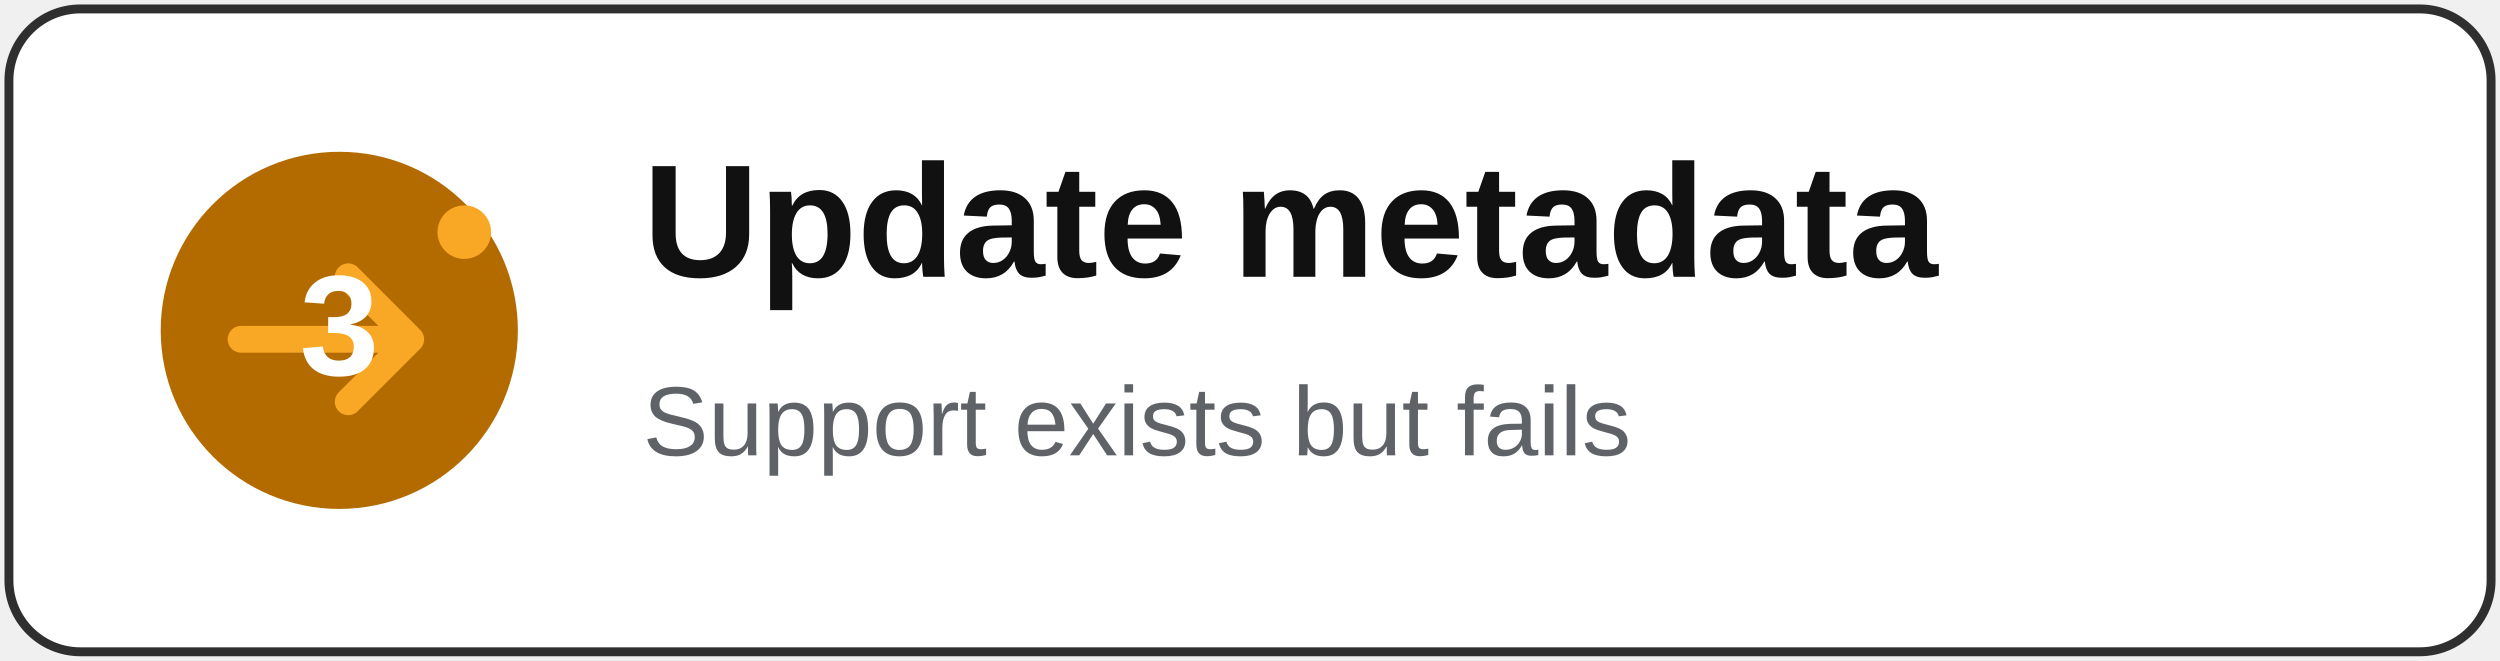
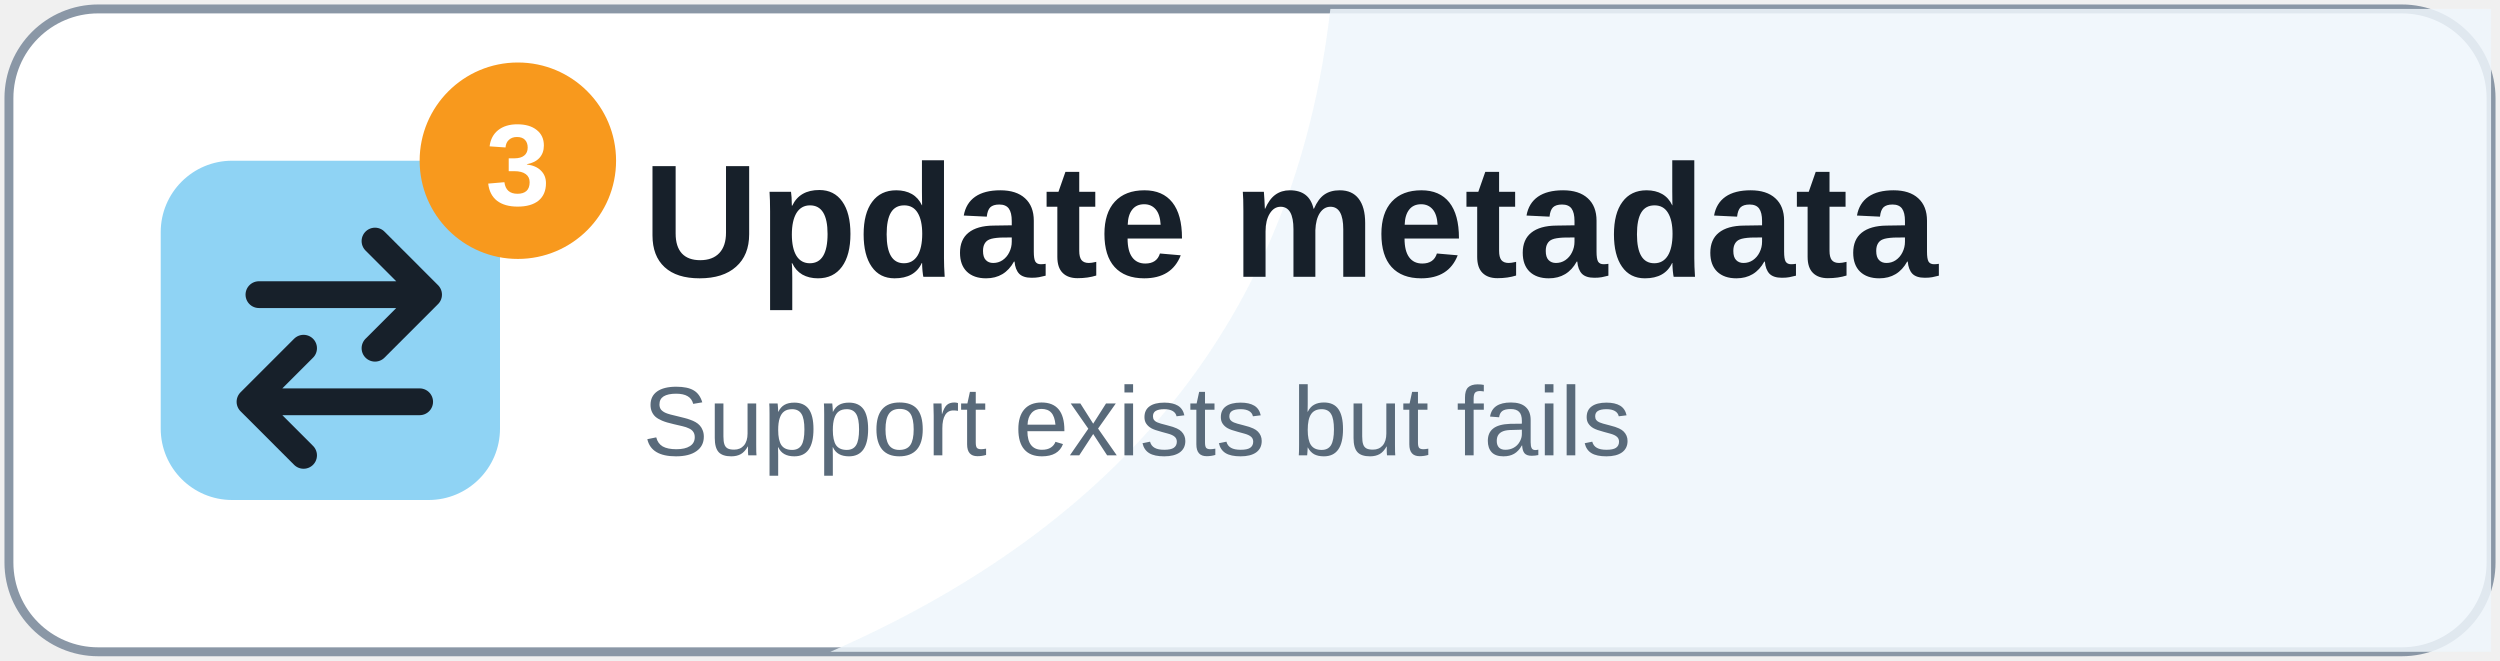
<svg xmlns="http://www.w3.org/2000/svg" width="280" height="74" viewBox="0 0 280 74" role="img" aria-labelledby="title desc">
  <style>
-     .button { fill: #ffffff; stroke: #2f2f2f; }
-     .title { fill: #111111; font: 700 18px Arial, Helvetica, sans-serif; }
-     .caption { fill: #5f6368; font: 400 11px Arial, Helvetica, sans-serif; }
-     .num { fill: #ffffff; font: 700 16px Arial, Helvetica, sans-serif; }
-     .mark { fill: none; stroke: #f9a825; stroke-width: 3; stroke-linecap: round; stroke-linejoin: round; }
-     .dot { fill: #f9a825; }
+     .surface { fill: #ffffff; stroke: #8a97a6; }
+     .wash { fill: #eef6fb; opacity: .85; }
+     .icon-bg { fill: #8fd3f4; }
+     .icon-line { fill: none; stroke: #17202a; stroke-width: 3; stroke-linecap: round; stroke-linejoin: round; }
+     .title { fill: #17202a; font: 700 18px Arial, Helvetica, sans-serif; }
+     .caption { fill: #596a7a; font: 400 11px Arial, Helvetica, sans-serif; }
+     .number { fill: #ffffff; font: 700 13px Arial, Helvetica, sans-serif; }
+     .pill { fill: #f8991d; }
    @media (prefers-color-scheme: dark) {
-       .button { fill: #161b22; stroke: #f0f6fc; }
-       .title { fill: #f0f6fc; }
-       .caption { fill: #c9d1d9; }
+       .surface { fill: #151d26; stroke: #5f7184; }
+       .wash { fill: #253b55; opacity: .45; }
+       .title { fill: #f7fafc; }
+       .caption { fill: #c3d0dc; }
    }
  </style>
-   <rect class="button" x="1" y="1" width="278" height="72" rx="8" />
-   <circle cx="38" cy="37" r="20" fill="#b36b00" />
-   <path class="mark" d="M27 38h19m0 0-7-7m7 7-7 7" />
-   <circle class="dot" cx="52" cy="26" r="3" />
-   <text class="num" x="38" y="42" text-anchor="middle">3</text>
+   <rect class="surface" x="1" y="1" width="278" height="72" rx="10" />
+   <path class="wash" d="M149 1h130v72H93c32-14 52-37 56-72z" />
+   <rect class="icon-bg" x="18" y="18" width="38" height="38" rx="8" />
+   <circle class="pill" cx="58" cy="18" r="11" />
+   <text class="number" x="58" y="23" text-anchor="middle">3</text>
+   <path class="icon-line" d="M29 33h19m0 0-6-6m6 6-6 6" />
+   <path class="icon-line" d="M47 45H28m0 0 6-6m-6 6 6 6" />
  <text class="title" x="72" y="31">Update metadata</text>
  <text class="caption" x="72" y="51">Support exists but fails</text>
</svg>
